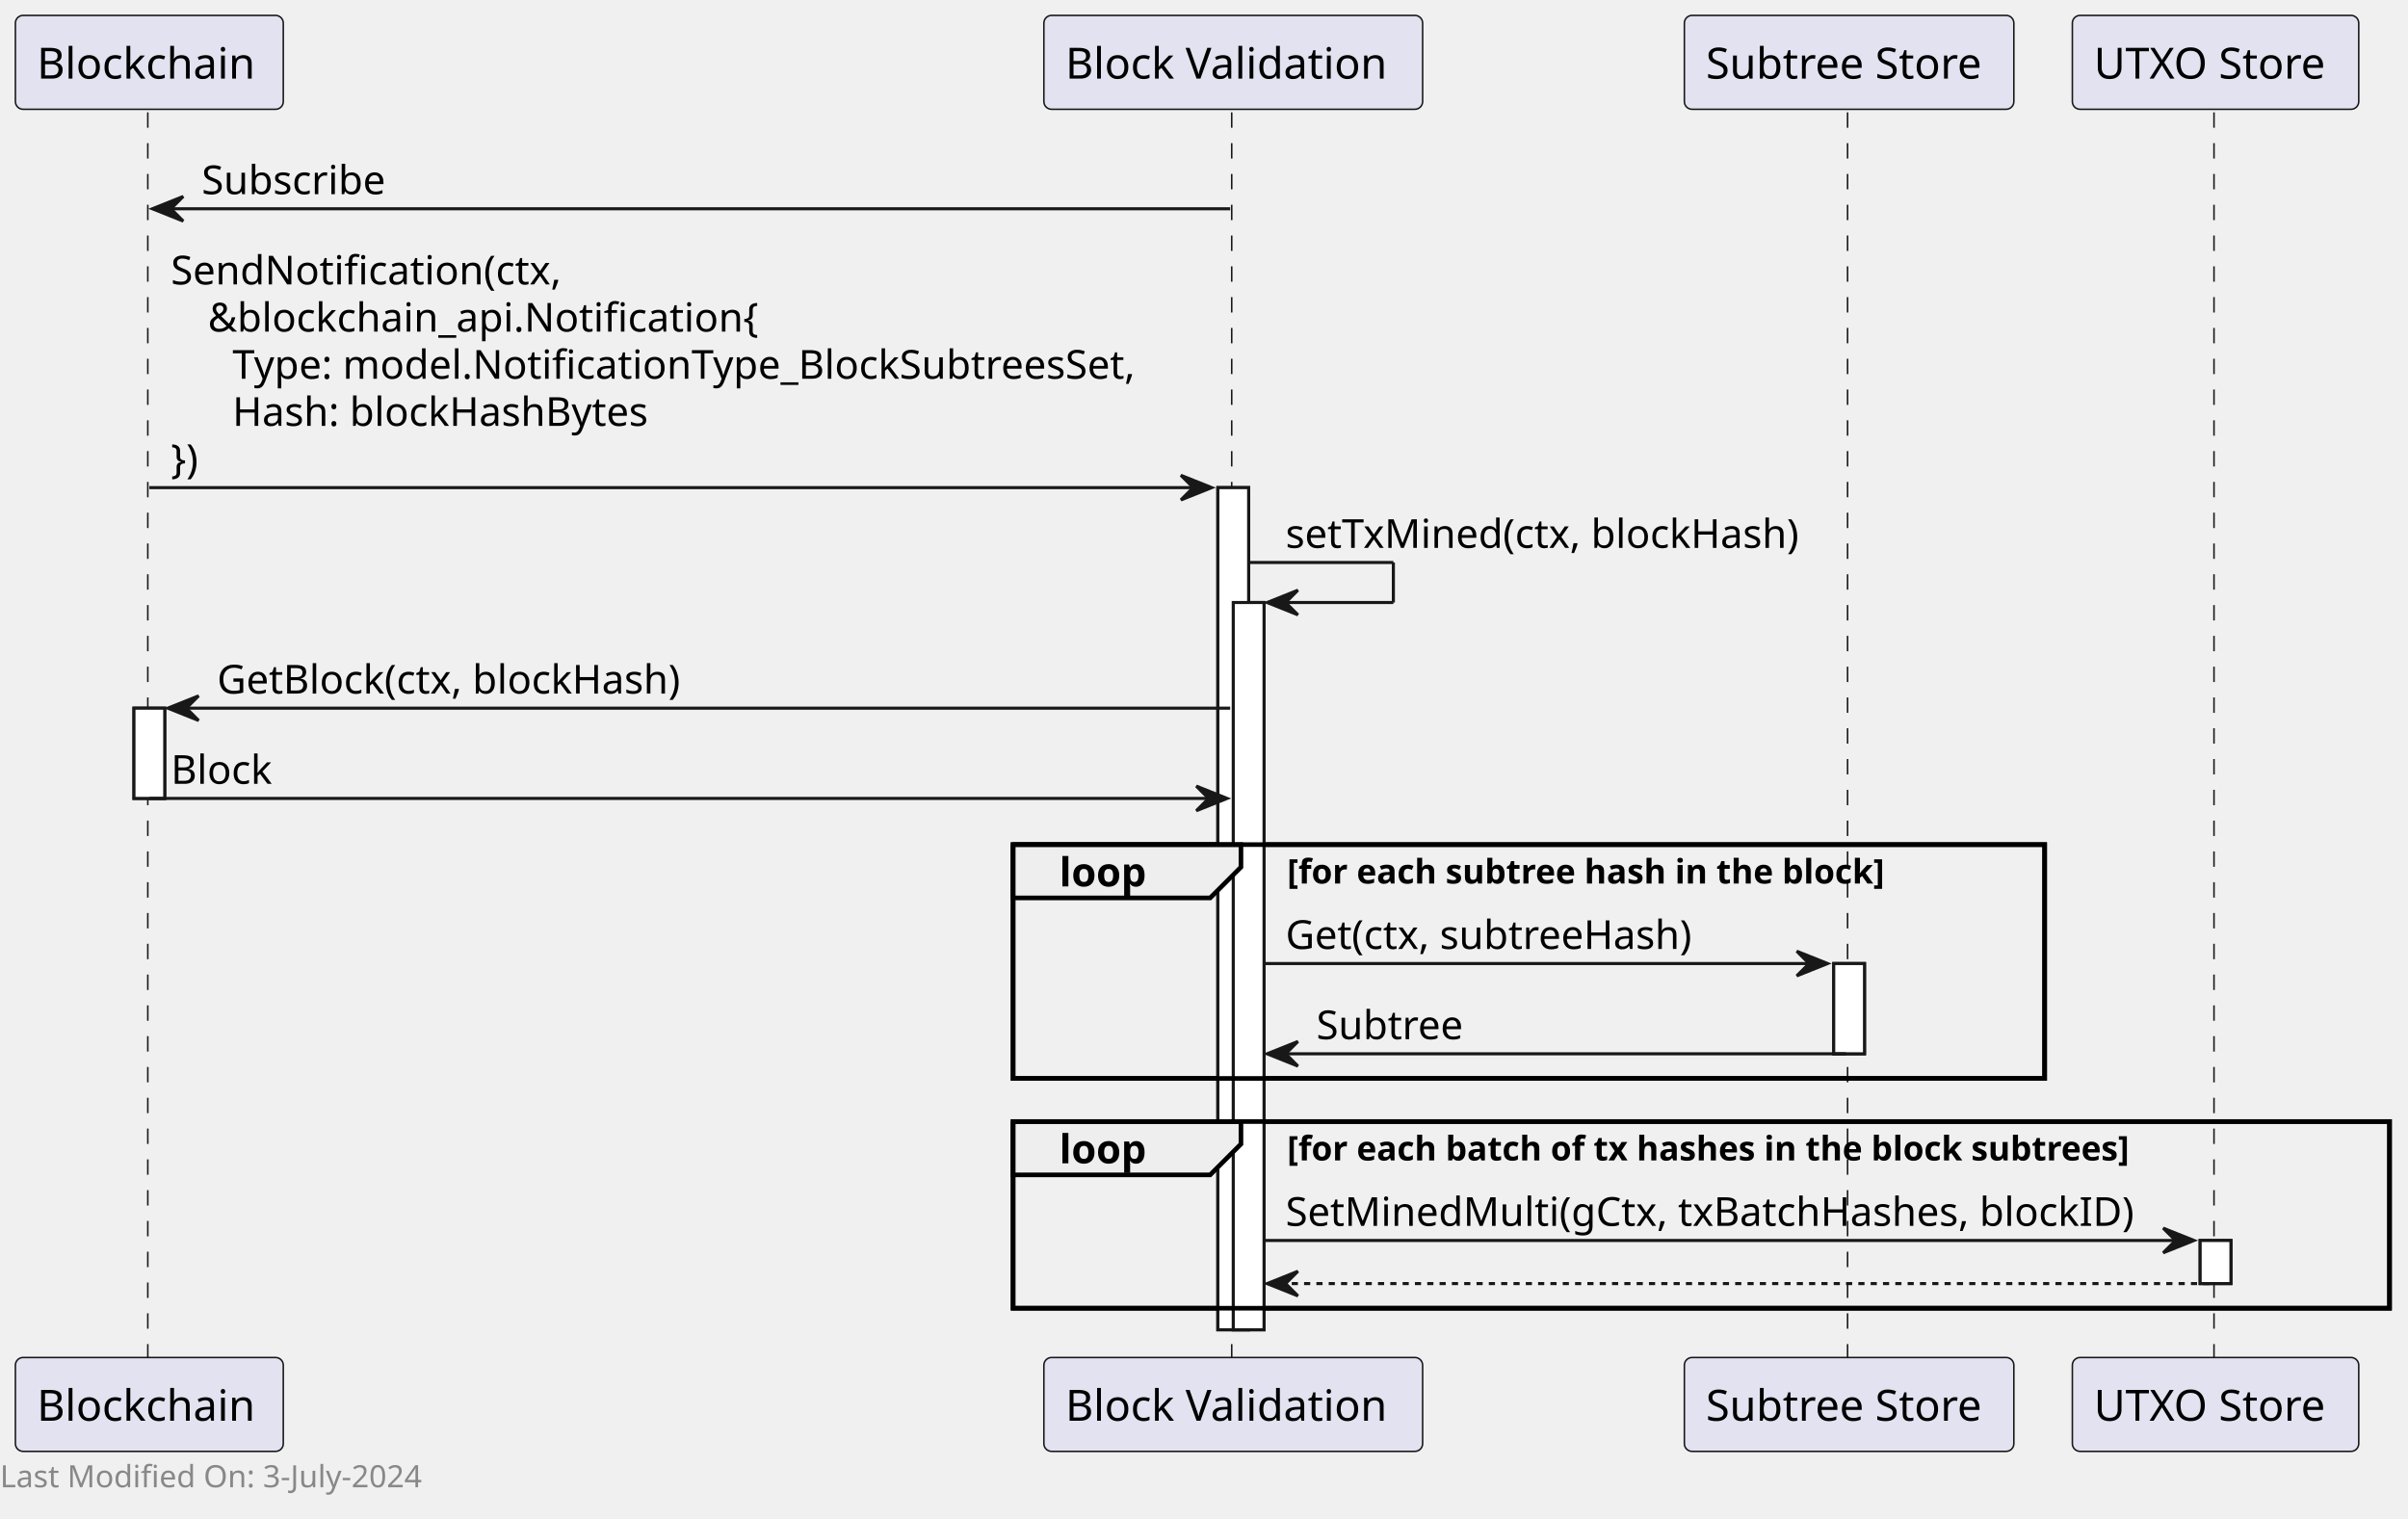
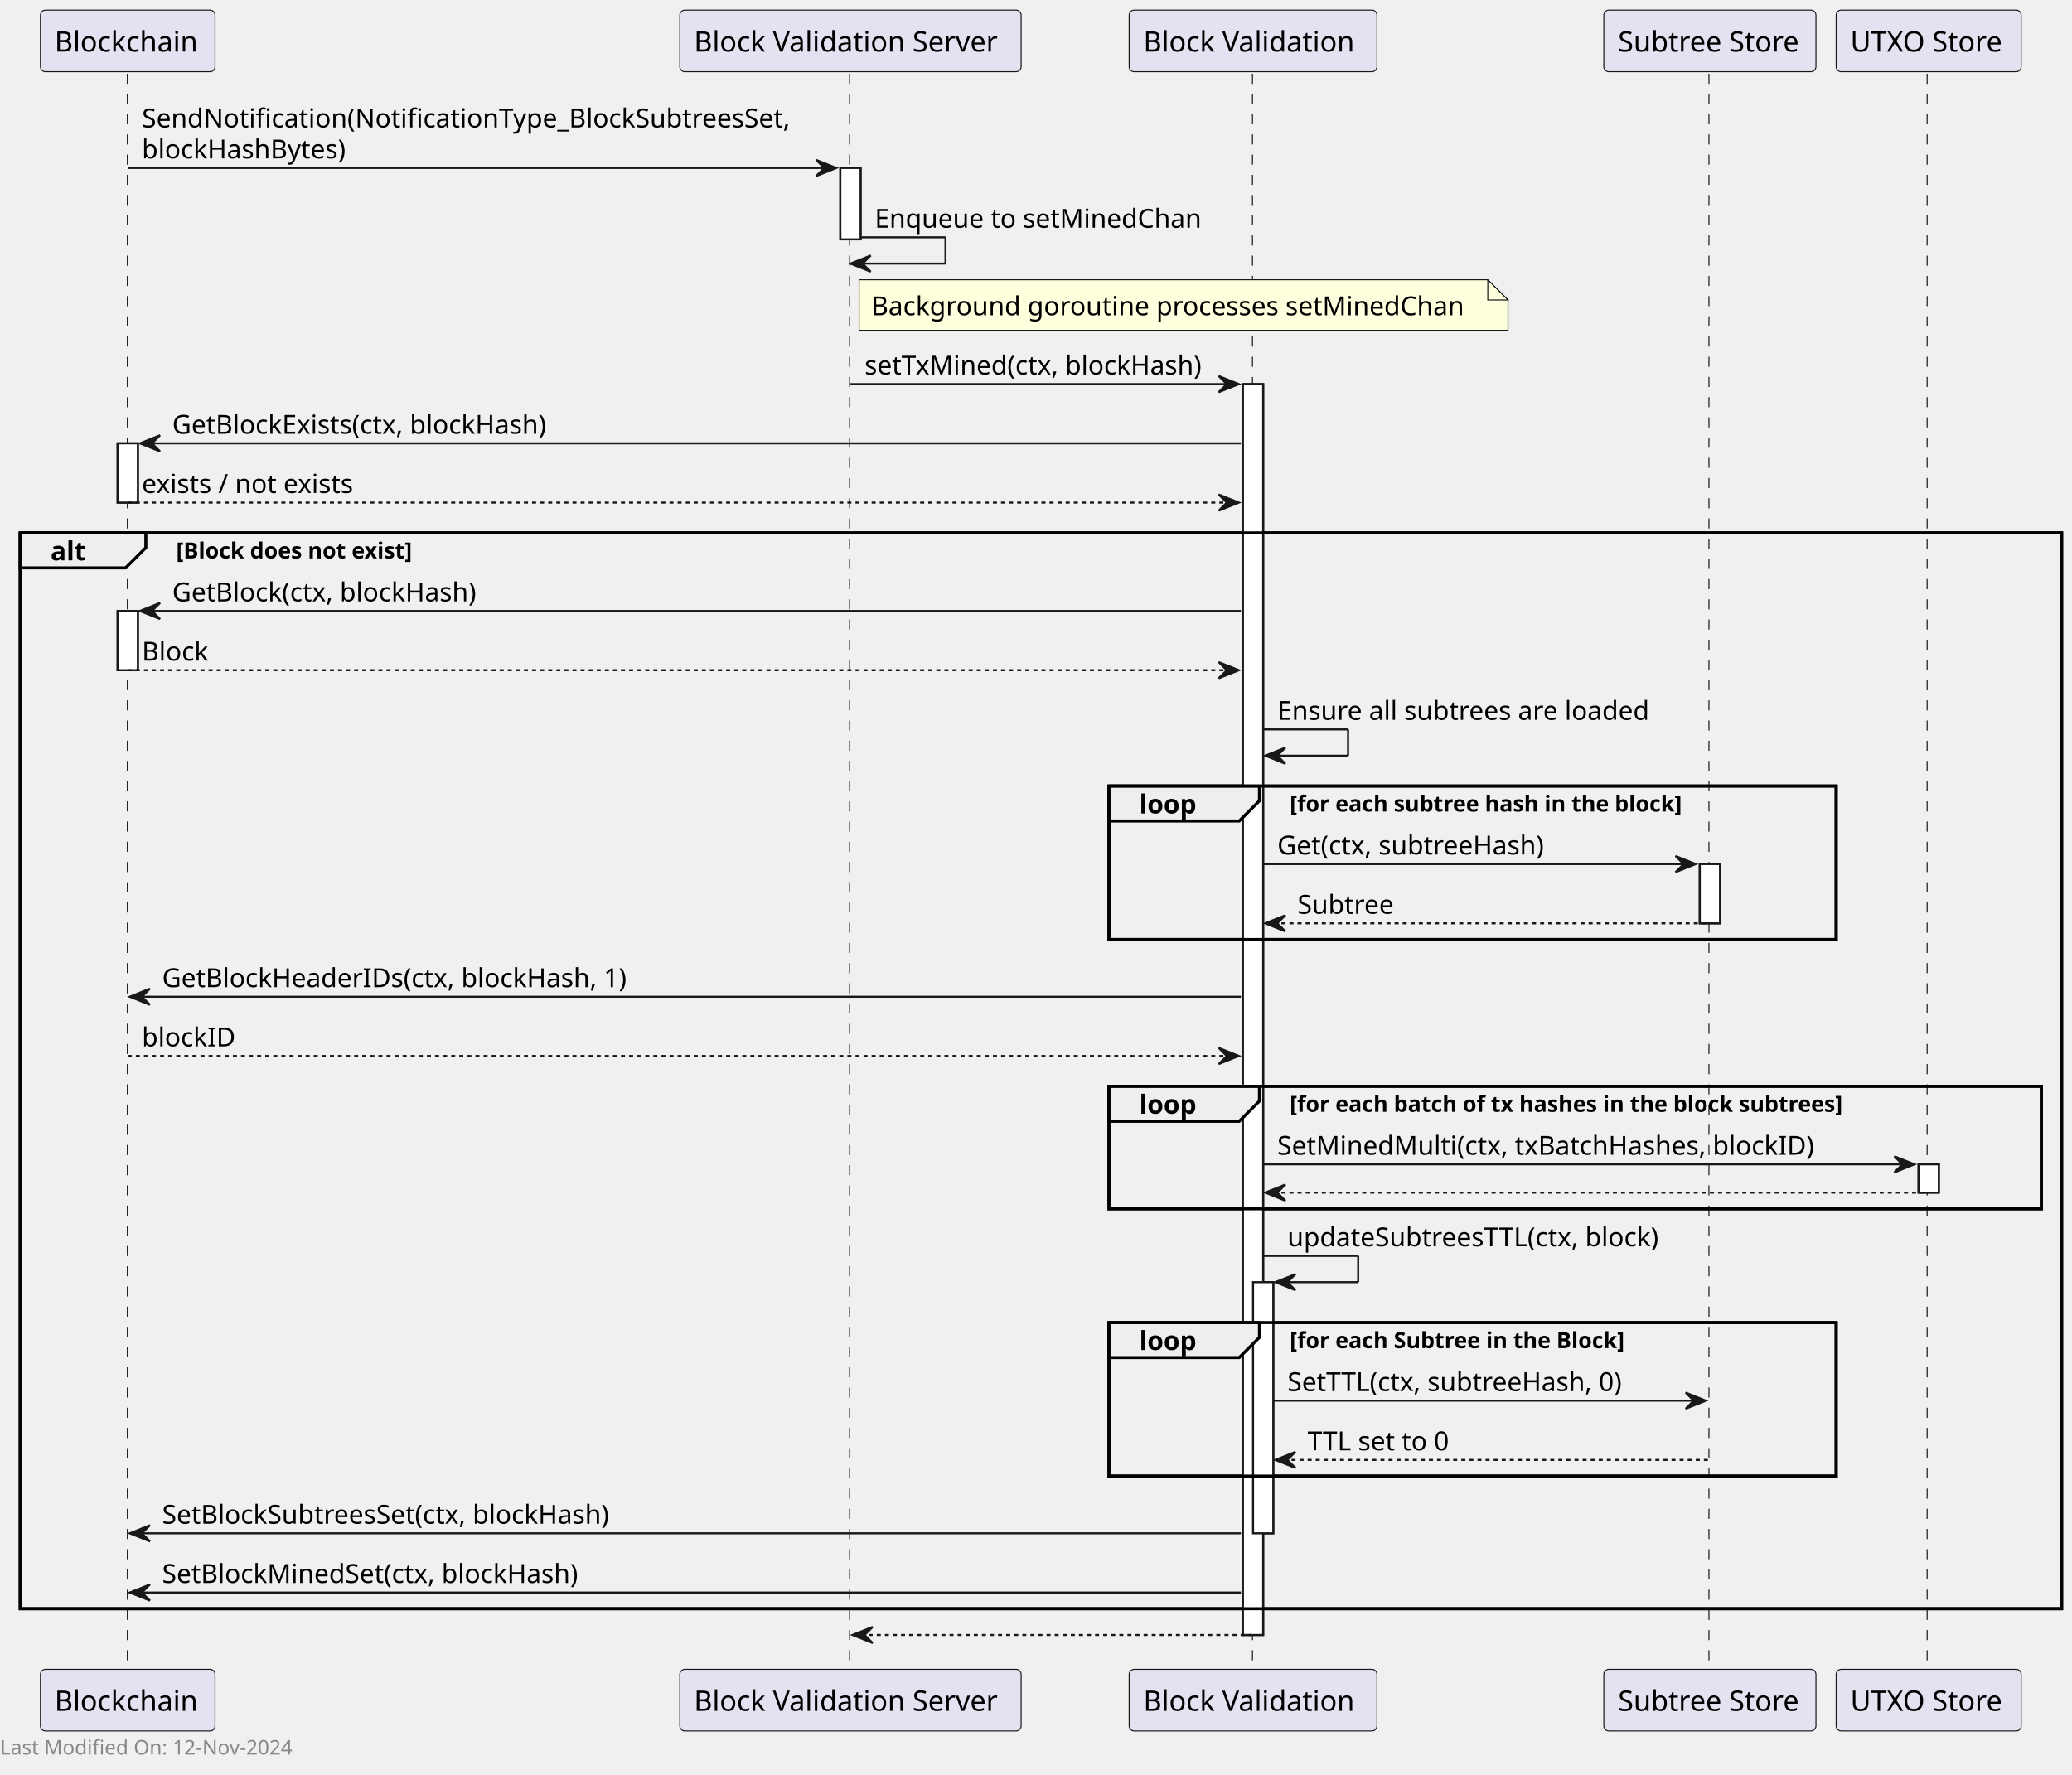
- <svg xmlns="http://www.w3.org/2000/svg" contentStyleType="text/css" height="493px" preserveAspectRatio="none" style="width:782px;height:493px;background:#FFFFFF;" version="1.1" viewBox="0 0 782 493" width="782px" zoomAndPan="magnify">
+ <svg xmlns="http://www.w3.org/2000/svg" contentStyleType="text/css" height="878px" preserveAspectRatio="none" style="width:1025px;height:878px;background:#FFFFFF;" version="1.1" viewBox="0 0 1025 878" width="1025px" zoomAndPan="magnify">
  <defs />
  <g>
-     <rect fill="#FFFFFF" height="29.311" style="stroke:#181818;stroke-width:1.0;" width="10" x="43.5" y="229.973" />
-     <rect fill="#FFFFFF" height="273.484" style="stroke:#181818;stroke-width:1.0;" width="10" x="395.5" y="158.352" />
-     <rect fill="#FFFFFF" height="236.174" style="stroke:#181818;stroke-width:1.0;" width="10" x="400.5" y="195.662" />
-     <rect fill="#FFFFFF" height="29.311" style="stroke:#181818;stroke-width:1.0;" width="10" x="595.5" y="312.904" />
-     <rect fill="#FFFFFF" height="14" style="stroke:#181818;stroke-width:1.0;" width="10" x="714.5" y="402.836" />
-     <rect fill="none" height="75.932" style="stroke:#000000;stroke-width:1.5;" width="335" x="329" y="274.283" />
-     <rect fill="none" height="60.621" style="stroke:#000000;stroke-width:1.5;" width="447" x="329" y="364.215" />
-     <line style="stroke:#181818;stroke-width:0.5;stroke-dasharray:5.0,5.0;" x1="48" x2="48" y1="36.488" y2="441.836" />
-     <line style="stroke:#181818;stroke-width:0.5;stroke-dasharray:5.0,5.0;" x1="400" x2="400" y1="36.488" y2="441.836" />
-     <line style="stroke:#181818;stroke-width:0.5;stroke-dasharray:5.0,5.0;" x1="600" x2="600" y1="36.488" y2="441.836" />
-     <line style="stroke:#181818;stroke-width:0.5;stroke-dasharray:5.0,5.0;" x1="719" x2="719" y1="36.488" y2="441.836" />
-     <rect fill="#E2E2F0" height="30.488" rx="2.5" ry="2.5" style="stroke:#181818;stroke-width:0.5;" width="87" x="5" y="5" />
-     <text fill="#000000" font-family="sans-serif" font-size="14" lengthAdjust="spacing" textLength="73" x="12" y="25.535">Blockchain</text>
-     <rect fill="#E2E2F0" height="30.488" rx="2.5" ry="2.5" style="stroke:#181818;stroke-width:0.5;" width="87" x="5" y="440.836" />
-     <text fill="#000000" font-family="sans-serif" font-size="14" lengthAdjust="spacing" textLength="73" x="12" y="461.371">Blockchain</text>
-     <rect fill="#E2E2F0" height="30.488" rx="2.5" ry="2.5" style="stroke:#181818;stroke-width:0.5;" width="123" x="339" y="5" />
-     <text fill="#000000" font-family="sans-serif" font-size="14" lengthAdjust="spacing" textLength="109" x="346" y="25.535">Block Validation</text>
-     <rect fill="#E2E2F0" height="30.488" rx="2.5" ry="2.5" style="stroke:#181818;stroke-width:0.5;" width="123" x="339" y="440.836" />
-     <text fill="#000000" font-family="sans-serif" font-size="14" lengthAdjust="spacing" textLength="109" x="346" y="461.371">Block Validation</text>
-     <rect fill="#E2E2F0" height="30.488" rx="2.5" ry="2.5" style="stroke:#181818;stroke-width:0.5;" width="107" x="547" y="5" />
-     <text fill="#000000" font-family="sans-serif" font-size="14" lengthAdjust="spacing" textLength="93" x="554" y="25.535">Subtree Store</text>
-     <rect fill="#E2E2F0" height="30.488" rx="2.5" ry="2.5" style="stroke:#181818;stroke-width:0.5;" width="107" x="547" y="440.836" />
-     <text fill="#000000" font-family="sans-serif" font-size="14" lengthAdjust="spacing" textLength="93" x="554" y="461.371">Subtree Store</text>
-     <rect fill="#E2E2F0" height="30.488" rx="2.5" ry="2.5" style="stroke:#181818;stroke-width:0.5;" width="93" x="673" y="5" />
-     <text fill="#000000" font-family="sans-serif" font-size="14" lengthAdjust="spacing" textLength="79" x="680" y="25.535">UTXO Store</text>
-     <rect fill="#E2E2F0" height="30.488" rx="2.5" ry="2.5" style="stroke:#181818;stroke-width:0.5;" width="93" x="673" y="440.836" />
-     <text fill="#000000" font-family="sans-serif" font-size="14" lengthAdjust="spacing" textLength="79" x="680" y="461.371">UTXO Store</text>
-     <rect fill="#FFFFFF" height="29.311" style="stroke:#181818;stroke-width:1.0;" width="10" x="43.5" y="229.973" />
-     <rect fill="#FFFFFF" height="273.484" style="stroke:#181818;stroke-width:1.0;" width="10" x="395.5" y="158.352" />
-     <rect fill="#FFFFFF" height="236.174" style="stroke:#181818;stroke-width:1.0;" width="10" x="400.5" y="195.662" />
-     <rect fill="#FFFFFF" height="29.311" style="stroke:#181818;stroke-width:1.0;" width="10" x="595.5" y="312.904" />
-     <rect fill="#FFFFFF" height="14" style="stroke:#181818;stroke-width:1.0;" width="10" x="714.5" y="402.836" />
-     <polygon fill="#181818" points="59.5,63.799,49.5,67.799,59.5,71.799,55.5,67.799" style="stroke:#181818;stroke-width:1.0;" />
-     <line style="stroke:#181818;stroke-width:1.0;" x1="53.5" x2="399.5" y1="67.799" y2="67.799" />
-     <text fill="#000000" font-family="sans-serif" font-size="13" lengthAdjust="spacing" textLength="61" x="65.5" y="63.057">Subscribe</text>
-     <polygon fill="#181818" points="383.5,154.352,393.5,158.352,383.5,162.352,387.5,158.352" style="stroke:#181818;stroke-width:1.0;" />
-     <line style="stroke:#181818;stroke-width:1.0;" x1="48.5" x2="389.5" y1="158.352" y2="158.352" />
-     <text fill="#000000" font-family="sans-serif" font-size="13" lengthAdjust="spacing" textLength="133" x="55.5" y="92.367">SendNotification(ctx,</text>
-     <text fill="#000000" font-family="sans-serif" font-size="13" lengthAdjust="spacing" textLength="187" x="67.5" y="107.678">&amp;blockchain_api.Notification{</text>
-     <text fill="#000000" font-family="sans-serif" font-size="13" lengthAdjust="spacing" textLength="304" x="75.5" y="122.988">Type: model.NotificationType_BlockSubtreesSet,</text>
-     <text fill="#000000" font-family="sans-serif" font-size="13" lengthAdjust="spacing" textLength="140" x="75.5" y="138.299">Hash: blockHashBytes</text>
-     <text fill="#000000" font-family="sans-serif" font-size="13" lengthAdjust="spacing" textLength="8" x="55.5" y="153.609">})</text>
-     <line style="stroke:#181818;stroke-width:1.0;" x1="405.5" x2="452.5" y1="182.662" y2="182.662" />
-     <line style="stroke:#181818;stroke-width:1.0;" x1="452.5" x2="452.5" y1="182.662" y2="195.662" />
-     <line style="stroke:#181818;stroke-width:1.0;" x1="411.5" x2="452.5" y1="195.662" y2="195.662" />
-     <polygon fill="#181818" points="421.5,191.662,411.5,195.662,421.5,199.662,417.5,195.662" style="stroke:#181818;stroke-width:1.0;" />
-     <text fill="#000000" font-family="sans-serif" font-size="13" lengthAdjust="spacing" textLength="176" x="417.5" y="177.92">setTxMined(ctx, blockHash)</text>
-     <polygon fill="#181818" points="64.5,225.973,54.5,229.973,64.5,233.973,60.5,229.973" style="stroke:#181818;stroke-width:1.0;" />
-     <line style="stroke:#181818;stroke-width:1.0;" x1="58.5" x2="399.5" y1="229.973" y2="229.973" />
-     <text fill="#000000" font-family="sans-serif" font-size="13" lengthAdjust="spacing" textLength="158" x="70.5" y="225.231">GetBlock(ctx, blockHash)</text>
-     <polygon fill="#181818" points="388.5,255.283,398.5,259.283,388.5,263.283,392.5,259.283" style="stroke:#181818;stroke-width:1.0;" />
-     <line style="stroke:#181818;stroke-width:1.0;" x1="48.5" x2="394.5" y1="259.283" y2="259.283" />
-     <text fill="#000000" font-family="sans-serif" font-size="13" lengthAdjust="spacing" textLength="34" x="55.5" y="254.541">Block</text>
-     <path d="M329,274.283 L403,274.283 L403,281.594 L393,291.594 L329,291.594 L329,274.283 " fill="#EEEEEE" style="stroke:#000000;stroke-width:1.5;" />
-     <rect fill="none" height="75.932" style="stroke:#000000;stroke-width:1.5;" width="335" x="329" y="274.283" />
-     <text fill="#000000" font-family="sans-serif" font-size="13" font-weight="bold" lengthAdjust="spacing" textLength="29" x="344" y="287.852">loop</text>
-     <text fill="#000000" font-family="sans-serif" font-size="11" font-weight="bold" lengthAdjust="spacing" textLength="200" x="418" y="286.918">[for each subtree hash in the block]</text>
-     <polygon fill="#181818" points="583.5,308.904,593.5,312.904,583.5,316.904,587.5,312.904" style="stroke:#181818;stroke-width:1.0;" />
-     <line style="stroke:#181818;stroke-width:1.0;" x1="410.5" x2="589.5" y1="312.904" y2="312.904" />
-     <text fill="#000000" font-family="sans-serif" font-size="13" lengthAdjust="spacing" textLength="136" x="417.5" y="308.162">Get(ctx, subtreeHash)</text>
-     <polygon fill="#181818" points="421.5,338.215,411.5,342.215,421.5,346.215,417.5,342.215" style="stroke:#181818;stroke-width:1.0;" />
-     <line style="stroke:#181818;stroke-width:1.0;" x1="415.5" x2="599.5" y1="342.215" y2="342.215" />
-     <text fill="#000000" font-family="sans-serif" font-size="13" lengthAdjust="spacing" textLength="47" x="427.5" y="337.473">Subtree</text>
-     <path d="M329,364.215 L403,364.215 L403,371.525 L393,381.525 L329,381.525 L329,364.215 " fill="#EEEEEE" style="stroke:#000000;stroke-width:1.5;" />
-     <rect fill="none" height="60.621" style="stroke:#000000;stroke-width:1.5;" width="447" x="329" y="364.215" />
-     <text fill="#000000" font-family="sans-serif" font-size="13" font-weight="bold" lengthAdjust="spacing" textLength="29" x="344" y="377.783">loop</text>
-     <text fill="#000000" font-family="sans-serif" font-size="11" font-weight="bold" lengthAdjust="spacing" textLength="282" x="418" y="376.85">[for each batch of tx hashes in the block subtrees]</text>
-     <polygon fill="#181818" points="702.5,398.836,712.5,402.836,702.5,406.836,706.5,402.836" style="stroke:#181818;stroke-width:1.0;" />
-     <line style="stroke:#181818;stroke-width:1.0;" x1="410.5" x2="708.5" y1="402.836" y2="402.836" />
-     <text fill="#000000" font-family="sans-serif" font-size="13" lengthAdjust="spacing" textLength="285" x="417.5" y="398.094">SetMinedMulti(gCtx, txBatchHashes, blockID)</text>
-     <polygon fill="#181818" points="421.5,412.836,411.5,416.836,421.5,420.836,417.5,416.836" style="stroke:#181818;stroke-width:1.0;" />
-     <line style="stroke:#181818;stroke-width:1.0;stroke-dasharray:2.0,2.0;" x1="415.5" x2="718.5" y1="416.836" y2="416.836" />
-     <text fill="#888888" font-family="sans-serif" font-size="10" lengthAdjust="spacing" textLength="148" x="0" y="482.992">Last Modified On: 3-July-2024</text>
+     <rect fill="#FFFFFF" height="29.311" style="stroke:#181818;stroke-width:1.0;" width="10" x="58.19" y="219.352" />
+     <rect fill="#FFFFFF" height="29.311" style="stroke:#181818;stroke-width:1.0;" width="10" x="58.19" y="302.283" />
+     <rect fill="#FFFFFF" height="35.31" style="stroke:#181818;stroke-width:1.0;" width="10" x="415.721" y="83.109" />
+     <rect fill="#FFFFFF" height="618.9" style="stroke:#181818;stroke-width:1.0;" width="10" x="614.878" y="190.041" />
+     <rect fill="#FFFFFF" height="124.242" style="stroke:#181818;stroke-width:1.0;" width="10" x="619.878" y="634.389" />
+     <rect fill="#FFFFFF" height="29.311" style="stroke:#181818;stroke-width:1.0;" width="10" x="840.869" y="427.525" />
+     <rect fill="#FFFFFF" height="14" style="stroke:#181818;stroke-width:1.0;" width="10" x="949.102" y="576.078" />
+     <rect fill="none" height="532.279" style="stroke:#000000;stroke-width:1.5;" width="1009.865" x="10" y="263.662" />
+     <rect fill="none" height="75.932" style="stroke:#000000;stroke-width:1.5;" width="359.748" x="548.59" y="388.904" />
+     <rect fill="none" height="60.621" style="stroke:#000000;stroke-width:1.5;" width="461.274" x="548.59" y="537.457" />
+     <rect fill="none" height="75.932" style="stroke:#000000;stroke-width:1.5;" width="359.748" x="548.59" y="654.389" />
+     <line style="stroke:#181818;stroke-width:0.5;stroke-dasharray:5.0,5.0;" x1="63" x2="63" y1="36.488" y2="826.941" />
+     <line style="stroke:#181818;stroke-width:0.5;stroke-dasharray:5.0,5.0;" x1="420.297" x2="420.297" y1="36.488" y2="826.941" />
+     <line style="stroke:#181818;stroke-width:0.5;stroke-dasharray:5.0,5.0;" x1="619.59" x2="619.59" y1="36.488" y2="826.941" />
+     <line style="stroke:#181818;stroke-width:0.5;stroke-dasharray:5.0,5.0;" x1="845.4" x2="845.4" y1="36.488" y2="826.941" />
+     <line style="stroke:#181818;stroke-width:0.5;stroke-dasharray:5.0,5.0;" x1="953.338" x2="953.338" y1="36.488" y2="826.941" />
+     <rect fill="#E2E2F0" height="30.488" rx="2.5" ry="2.5" style="stroke:#181818;stroke-width:0.5;" width="86.379" x="20" y="5" />
+     <text fill="#000000" font-family="sans-serif" font-size="14" lengthAdjust="spacing" textLength="72.379" x="27" y="25.535">Blockchain</text>
+     <rect fill="#E2E2F0" height="30.488" rx="2.5" ry="2.5" style="stroke:#181818;stroke-width:0.5;" width="86.379" x="20" y="825.941" />
+     <text fill="#000000" font-family="sans-serif" font-size="14" lengthAdjust="spacing" textLength="72.379" x="27" y="846.477">Blockchain</text>
+     <rect fill="#E2E2F0" height="30.488" rx="2.5" ry="2.5" style="stroke:#181818;stroke-width:0.5;" width="168.848" x="336.297" y="5" />
+     <text fill="#000000" font-family="sans-serif" font-size="14" lengthAdjust="spacing" textLength="154.848" x="343.297" y="25.535">Block Validation Server</text>
+     <rect fill="#E2E2F0" height="30.488" rx="2.5" ry="2.5" style="stroke:#181818;stroke-width:0.5;" width="168.848" x="336.297" y="825.941" />
+     <text fill="#000000" font-family="sans-serif" font-size="14" lengthAdjust="spacing" textLength="154.848" x="343.297" y="846.477">Block Validation Server</text>
+     <rect fill="#E2E2F0" height="30.488" rx="2.5" ry="2.5" style="stroke:#181818;stroke-width:0.5;" width="122.575" x="558.59" y="5" />
+     <text fill="#000000" font-family="sans-serif" font-size="14" lengthAdjust="spacing" textLength="108.575" x="565.59" y="25.535">Block Validation</text>
+     <rect fill="#E2E2F0" height="30.488" rx="2.5" ry="2.5" style="stroke:#181818;stroke-width:0.5;" width="122.575" x="558.59" y="825.941" />
+     <text fill="#000000" font-family="sans-serif" font-size="14" lengthAdjust="spacing" textLength="108.575" x="565.59" y="846.477">Block Validation</text>
+     <rect fill="#E2E2F0" height="30.488" rx="2.5" ry="2.5" style="stroke:#181818;stroke-width:0.5;" width="104.939" x="793.4" y="5" />
+     <text fill="#000000" font-family="sans-serif" font-size="14" lengthAdjust="spacing" textLength="90.939" x="800.4" y="25.535">Subtree Store</text>
+     <rect fill="#E2E2F0" height="30.488" rx="2.5" ry="2.5" style="stroke:#181818;stroke-width:0.5;" width="104.939" x="793.4" y="825.941" />
+     <text fill="#000000" font-family="sans-serif" font-size="14" lengthAdjust="spacing" textLength="90.939" x="800.4" y="846.477">Subtree Store</text>
+     <rect fill="#E2E2F0" height="30.488" rx="2.5" ry="2.5" style="stroke:#181818;stroke-width:0.5;" width="91.526" x="908.338" y="5" />
+     <text fill="#000000" font-family="sans-serif" font-size="14" lengthAdjust="spacing" textLength="77.526" x="915.338" y="25.535">UTXO Store</text>
+     <rect fill="#E2E2F0" height="30.488" rx="2.5" ry="2.5" style="stroke:#181818;stroke-width:0.5;" width="91.526" x="908.338" y="825.941" />
+     <text fill="#000000" font-family="sans-serif" font-size="14" lengthAdjust="spacing" textLength="77.526" x="915.338" y="846.477">UTXO Store</text>
+     <rect fill="#FFFFFF" height="29.311" style="stroke:#181818;stroke-width:1.0;" width="10" x="58.19" y="219.352" />
+     <rect fill="#FFFFFF" height="29.311" style="stroke:#181818;stroke-width:1.0;" width="10" x="58.19" y="302.283" />
+     <rect fill="#FFFFFF" height="35.31" style="stroke:#181818;stroke-width:1.0;" width="10" x="415.721" y="83.109" />
+     <rect fill="#FFFFFF" height="618.9" style="stroke:#181818;stroke-width:1.0;" width="10" x="614.878" y="190.041" />
+     <rect fill="#FFFFFF" height="124.242" style="stroke:#181818;stroke-width:1.0;" width="10" x="619.878" y="634.389" />
+     <rect fill="#FFFFFF" height="29.311" style="stroke:#181818;stroke-width:1.0;" width="10" x="840.869" y="427.525" />
+     <rect fill="#FFFFFF" height="14" style="stroke:#181818;stroke-width:1.0;" width="10" x="949.102" y="576.078" />
+     <polygon fill="#181818" points="403.721,79.109,413.721,83.109,403.721,87.109,407.721,83.109" style="stroke:#181818;stroke-width:1.0;" />
+     <line style="stroke:#181818;stroke-width:1.0;" x1="63.19" x2="409.721" y1="83.109" y2="83.109" />
+     <text fill="#000000" font-family="sans-serif" font-size="13" lengthAdjust="spacing" textLength="329.418" x="70.189" y="63.057">SendNotification(NotificationType_BlockSubtreesSet,</text>
+     <text fill="#000000" font-family="sans-serif" font-size="13" lengthAdjust="spacing" textLength="102.838" x="70.189" y="78.367">blockHashBytes)</text>
+     <line style="stroke:#181818;stroke-width:1.0;" x1="425.721" x2="467.721" y1="117.42" y2="117.42" />
+     <line style="stroke:#181818;stroke-width:1.0;" x1="467.721" x2="467.721" y1="117.42" y2="130.42" />
+     <line style="stroke:#181818;stroke-width:1.0;" x1="420.721" x2="467.721" y1="130.42" y2="130.42" />
+     <polygon fill="#181818" points="430.721,126.42,420.721,130.42,430.721,134.42,426.721,130.42" style="stroke:#181818;stroke-width:1.0;" />
+     <text fill="#000000" font-family="sans-serif" font-size="13" lengthAdjust="spacing" textLength="164.481" x="432.721" y="112.678">Enqueue to setMinedChan</text>
+     <path d="M425,138.42 L425,163.42 L746,163.42 L746,148.42 L736,138.42 L425,138.42 " fill="#FEFFDD" style="stroke:#181818;stroke-width:0.5;" />
+     <path d="M736,138.42 L736,148.42 L746,148.42 L736,138.42 " fill="#FEFFDD" style="stroke:#181818;stroke-width:0.5;" />
+     <text fill="#000000" font-family="sans-serif" font-size="13" lengthAdjust="spacing" textLength="300.377" x="431" y="155.988">Background goroutine processes setMinedChan</text>
+     <polygon fill="#181818" points="602.878,186.041,612.878,190.041,602.878,194.041,606.878,190.041" style="stroke:#181818;stroke-width:1.0;" />
+     <line style="stroke:#181818;stroke-width:1.0;" x1="420.721" x2="608.878" y1="190.041" y2="190.041" />
+     <text fill="#000000" font-family="sans-serif" font-size="13" lengthAdjust="spacing" textLength="175.157" x="427.721" y="185.299">setTxMined(ctx, blockHash)</text>
+     <polygon fill="#181818" points="79.189,215.352,69.189,219.352,79.189,223.352,75.189,219.352" style="stroke:#181818;stroke-width:1.0;" />
+     <line style="stroke:#181818;stroke-width:1.0;" x1="73.189" x2="613.878" y1="219.352" y2="219.352" />
+     <text fill="#000000" font-family="sans-serif" font-size="13" lengthAdjust="spacing" textLength="193.654" x="85.189" y="214.609">GetBlockExists(ctx, blockHash)</text>
+     <polygon fill="#181818" points="602.878,244.662,612.878,248.662,602.878,252.662,606.878,248.662" style="stroke:#181818;stroke-width:1.0;" />
+     <line style="stroke:#181818;stroke-width:1.0;stroke-dasharray:2.0,2.0;" x1="63.19" x2="608.878" y1="248.662" y2="248.662" />
+     <text fill="#000000" font-family="sans-serif" font-size="13" lengthAdjust="spacing" textLength="114.251" x="70.189" y="243.92">exists / not exists</text>
+     <path d="M10,263.662 L72.139,263.662 L72.139,270.973 L62.139,280.973 L10,280.973 L10,263.662 " fill="#EEEEEE" style="stroke:#000000;stroke-width:1.5;" />
+     <rect fill="none" height="532.279" style="stroke:#000000;stroke-width:1.5;" width="1009.865" x="10" y="263.662" />
+     <text fill="#000000" font-family="sans-serif" font-size="13" font-weight="bold" lengthAdjust="spacing" textLength="17.139" x="25" y="277.231">alt</text>
+     <text fill="#000000" font-family="sans-serif" font-size="11" font-weight="bold" lengthAdjust="spacing" textLength="122.262" x="87.139" y="276.297">[Block does not exist]</text>
+     <polygon fill="#181818" points="79.189,298.283,69.189,302.283,79.189,306.283,75.189,302.283" style="stroke:#181818;stroke-width:1.0;" />
+     <line style="stroke:#181818;stroke-width:1.0;" x1="73.189" x2="613.878" y1="302.283" y2="302.283" />
+     <text fill="#000000" font-family="sans-serif" font-size="13" lengthAdjust="spacing" textLength="156.762" x="85.189" y="297.541">GetBlock(ctx, blockHash)</text>
+     <polygon fill="#181818" points="602.878,327.594,612.878,331.594,602.878,335.594,606.878,331.594" style="stroke:#181818;stroke-width:1.0;" />
+     <line style="stroke:#181818;stroke-width:1.0;stroke-dasharray:2.0,2.0;" x1="63.19" x2="608.878" y1="331.594" y2="331.594" />
+     <text fill="#000000" font-family="sans-serif" font-size="13" lengthAdjust="spacing" textLength="33.477" x="70.189" y="326.852">Block</text>
+     <line style="stroke:#181818;stroke-width:1.0;" x1="624.878" x2="666.878" y1="360.904" y2="360.904" />
+     <line style="stroke:#181818;stroke-width:1.0;" x1="666.878" x2="666.878" y1="360.904" y2="373.904" />
+     <line style="stroke:#181818;stroke-width:1.0;" x1="625.878" x2="666.878" y1="373.904" y2="373.904" />
+     <polygon fill="#181818" points="635.878,369.904,625.878,373.904,635.878,377.904,631.878,373.904" style="stroke:#181818;stroke-width:1.0;" />
+     <text fill="#000000" font-family="sans-serif" font-size="13" lengthAdjust="spacing" textLength="189.96" x="631.878" y="356.162">Ensure all subtrees are loaded</text>
+     <path d="M548.59,388.904 L623.037,388.904 L623.037,396.215 L613.037,406.215 L548.59,406.215 L548.59,388.904 " fill="#EEEEEE" style="stroke:#000000;stroke-width:1.5;" />
+     <rect fill="none" height="75.932" style="stroke:#000000;stroke-width:1.5;" width="359.748" x="548.59" y="388.904" />
+     <text fill="#000000" font-family="sans-serif" font-size="13" font-weight="bold" lengthAdjust="spacing" textLength="29.447" x="563.59" y="402.473">loop</text>
+     <text fill="#000000" font-family="sans-serif" font-size="11" font-weight="bold" lengthAdjust="spacing" textLength="202.334" x="638.037" y="401.539">[for each subtree hash in the block]</text>
+     <polygon fill="#181818" points="828.869,423.525,838.869,427.525,828.869,431.525,832.869,427.525" style="stroke:#181818;stroke-width:1.0;" />
+     <line style="stroke:#181818;stroke-width:1.0;" x1="624.878" x2="834.869" y1="427.525" y2="427.525" />
+     <text fill="#000000" font-family="sans-serif" font-size="13" lengthAdjust="spacing" textLength="136.646" x="631.878" y="422.783">Get(ctx, subtreeHash)</text>
+     <polygon fill="#181818" points="635.878,452.836,625.878,456.836,635.878,460.836,631.878,456.836" style="stroke:#181818;stroke-width:1.0;" />
+     <line style="stroke:#181818;stroke-width:1.0;stroke-dasharray:2.0,2.0;" x1="629.878" x2="844.869" y1="456.836" y2="456.836" />
+     <text fill="#000000" font-family="sans-serif" font-size="13" lengthAdjust="spacing" textLength="47.919" x="641.878" y="452.094">Subtree</text>
+     <polygon fill="#181818" points="74.189,489.147,64.189,493.147,74.189,497.147,70.189,493.147" style="stroke:#181818;stroke-width:1.0;" />
+     <line style="stroke:#181818;stroke-width:1.0;" x1="68.189" x2="613.878" y1="493.147" y2="493.147" />
+     <text fill="#000000" font-family="sans-serif" font-size="13" lengthAdjust="spacing" textLength="238.037" x="80.189" y="488.404">GetBlockHeaderIDs(ctx, blockHash, 1)</text>
+     <polygon fill="#181818" points="602.878,518.457,612.878,522.457,602.878,526.457,606.878,522.457" style="stroke:#181818;stroke-width:1.0;" />
+     <line style="stroke:#181818;stroke-width:1.0;stroke-dasharray:2.0,2.0;" x1="63.19" x2="608.878" y1="522.457" y2="522.457" />
+     <text fill="#000000" font-family="sans-serif" font-size="13" lengthAdjust="spacing" textLength="47.665" x="70.189" y="517.715">blockID</text>
+     <path d="M548.59,537.457 L623.037,537.457 L623.037,544.768 L613.037,554.768 L548.59,554.768 L548.59,537.457 " fill="#EEEEEE" style="stroke:#000000;stroke-width:1.5;" />
+     <rect fill="none" height="60.621" style="stroke:#000000;stroke-width:1.5;" width="461.274" x="548.59" y="537.457" />
+     <text fill="#000000" font-family="sans-serif" font-size="13" font-weight="bold" lengthAdjust="spacing" textLength="29.447" x="563.59" y="551.025">loop</text>
+     <text fill="#000000" font-family="sans-serif" font-size="11" font-weight="bold" lengthAdjust="spacing" textLength="285.93" x="638.037" y="550.092">[for each batch of tx hashes in the block subtrees]</text>
+     <polygon fill="#181818" points="937.102,572.078,947.102,576.078,937.102,580.078,941.102,576.078" style="stroke:#181818;stroke-width:1.0;" />
+     <line style="stroke:#181818;stroke-width:1.0;" x1="624.878" x2="943.102" y1="576.078" y2="576.078" />
+     <text fill="#000000" font-family="sans-serif" font-size="13" lengthAdjust="spacing" textLength="273.641" x="631.878" y="571.336">SetMinedMulti(ctx, txBatchHashes, blockID)</text>
+     <polygon fill="#181818" points="635.878,586.078,625.878,590.078,635.878,594.078,631.878,590.078" style="stroke:#181818;stroke-width:1.0;" />
+     <line style="stroke:#181818;stroke-width:1.0;stroke-dasharray:2.0,2.0;" x1="629.878" x2="953.102" y1="590.078" y2="590.078" />
+     <line style="stroke:#181818;stroke-width:1.0;" x1="624.878" x2="671.878" y1="621.389" y2="621.389" />
+     <line style="stroke:#181818;stroke-width:1.0;" x1="671.878" x2="671.878" y1="621.389" y2="634.389" />
+     <line style="stroke:#181818;stroke-width:1.0;" x1="630.878" x2="671.878" y1="634.389" y2="634.389" />
+     <polygon fill="#181818" points="640.878,630.389,630.878,634.389,640.878,638.389,636.878,634.389" style="stroke:#181818;stroke-width:1.0;" />
+     <text fill="#000000" font-family="sans-serif" font-size="13" lengthAdjust="spacing" textLength="191.991" x="636.878" y="616.646">updateSubtreesTTL(ctx, block)</text>
+     <path d="M548.59,654.389 L623.037,654.389 L623.037,661.699 L613.037,671.699 L548.59,671.699 L548.59,654.389 " fill="#EEEEEE" style="stroke:#000000;stroke-width:1.5;" />
+     <rect fill="none" height="75.932" style="stroke:#000000;stroke-width:1.5;" width="359.748" x="548.59" y="654.389" />
+     <text fill="#000000" font-family="sans-serif" font-size="13" font-weight="bold" lengthAdjust="spacing" textLength="29.447" x="563.59" y="667.957">loop</text>
+     <text fill="#000000" font-family="sans-serif" font-size="11" font-weight="bold" lengthAdjust="spacing" textLength="171.279" x="638.037" y="667.023">[for each Subtree in the Block]</text>
+     <polygon fill="#181818" points="833.869,689.01,843.869,693.01,833.869,697.01,837.869,693.01" style="stroke:#181818;stroke-width:1.0;" />
+     <line style="stroke:#181818;stroke-width:1.0;" x1="629.878" x2="839.869" y1="693.01" y2="693.01" />
+     <text fill="#000000" font-family="sans-serif" font-size="13" lengthAdjust="spacing" textLength="174.072" x="636.878" y="688.268">SetTTL(ctx, subtreeHash, 0)</text>
+     <polygon fill="#181818" points="640.878,718.32,630.878,722.32,640.878,726.32,636.878,722.32" style="stroke:#181818;stroke-width:1.0;" />
+     <line style="stroke:#181818;stroke-width:1.0;stroke-dasharray:2.0,2.0;" x1="634.878" x2="844.869" y1="722.32" y2="722.32" />
+     <text fill="#000000" font-family="sans-serif" font-size="13" lengthAdjust="spacing" textLength="75.512" x="646.878" y="717.578">TTL set to 0</text>
+     <polygon fill="#181818" points="74.189,754.631,64.189,758.631,74.189,762.631,70.189,758.631" style="stroke:#181818;stroke-width:1.0;" />
+     <line style="stroke:#181818;stroke-width:1.0;" x1="68.189" x2="613.878" y1="758.631" y2="758.631" />
+     <text fill="#000000" font-family="sans-serif" font-size="13" lengthAdjust="spacing" textLength="228.02" x="80.189" y="753.889">SetBlockSubtreesSet(ctx, blockHash)</text>
+     <polygon fill="#181818" points="74.189,783.941,64.189,787.941,74.189,791.941,70.189,787.941" style="stroke:#181818;stroke-width:1.0;" />
+     <line style="stroke:#181818;stroke-width:1.0;" x1="68.189" x2="613.878" y1="787.941" y2="787.941" />
+     <text fill="#000000" font-family="sans-serif" font-size="13" lengthAdjust="spacing" textLength="211.923" x="80.189" y="783.199">SetBlockMinedSet(ctx, blockHash)</text>
+     <polygon fill="#181818" points="431.721,804.941,421.721,808.941,431.721,812.941,427.721,808.941" style="stroke:#181818;stroke-width:1.0;" />
+     <line style="stroke:#181818;stroke-width:1.0;stroke-dasharray:2.0,2.0;" x1="425.721" x2="618.878" y1="808.941" y2="808.941" />
+     <text fill="#888888" font-family="sans-serif" font-size="10" lengthAdjust="spacing" textLength="154.839" x="0" y="868.098">Last Modified On: 12-Nov-2024</text>
  </g>
</svg>
